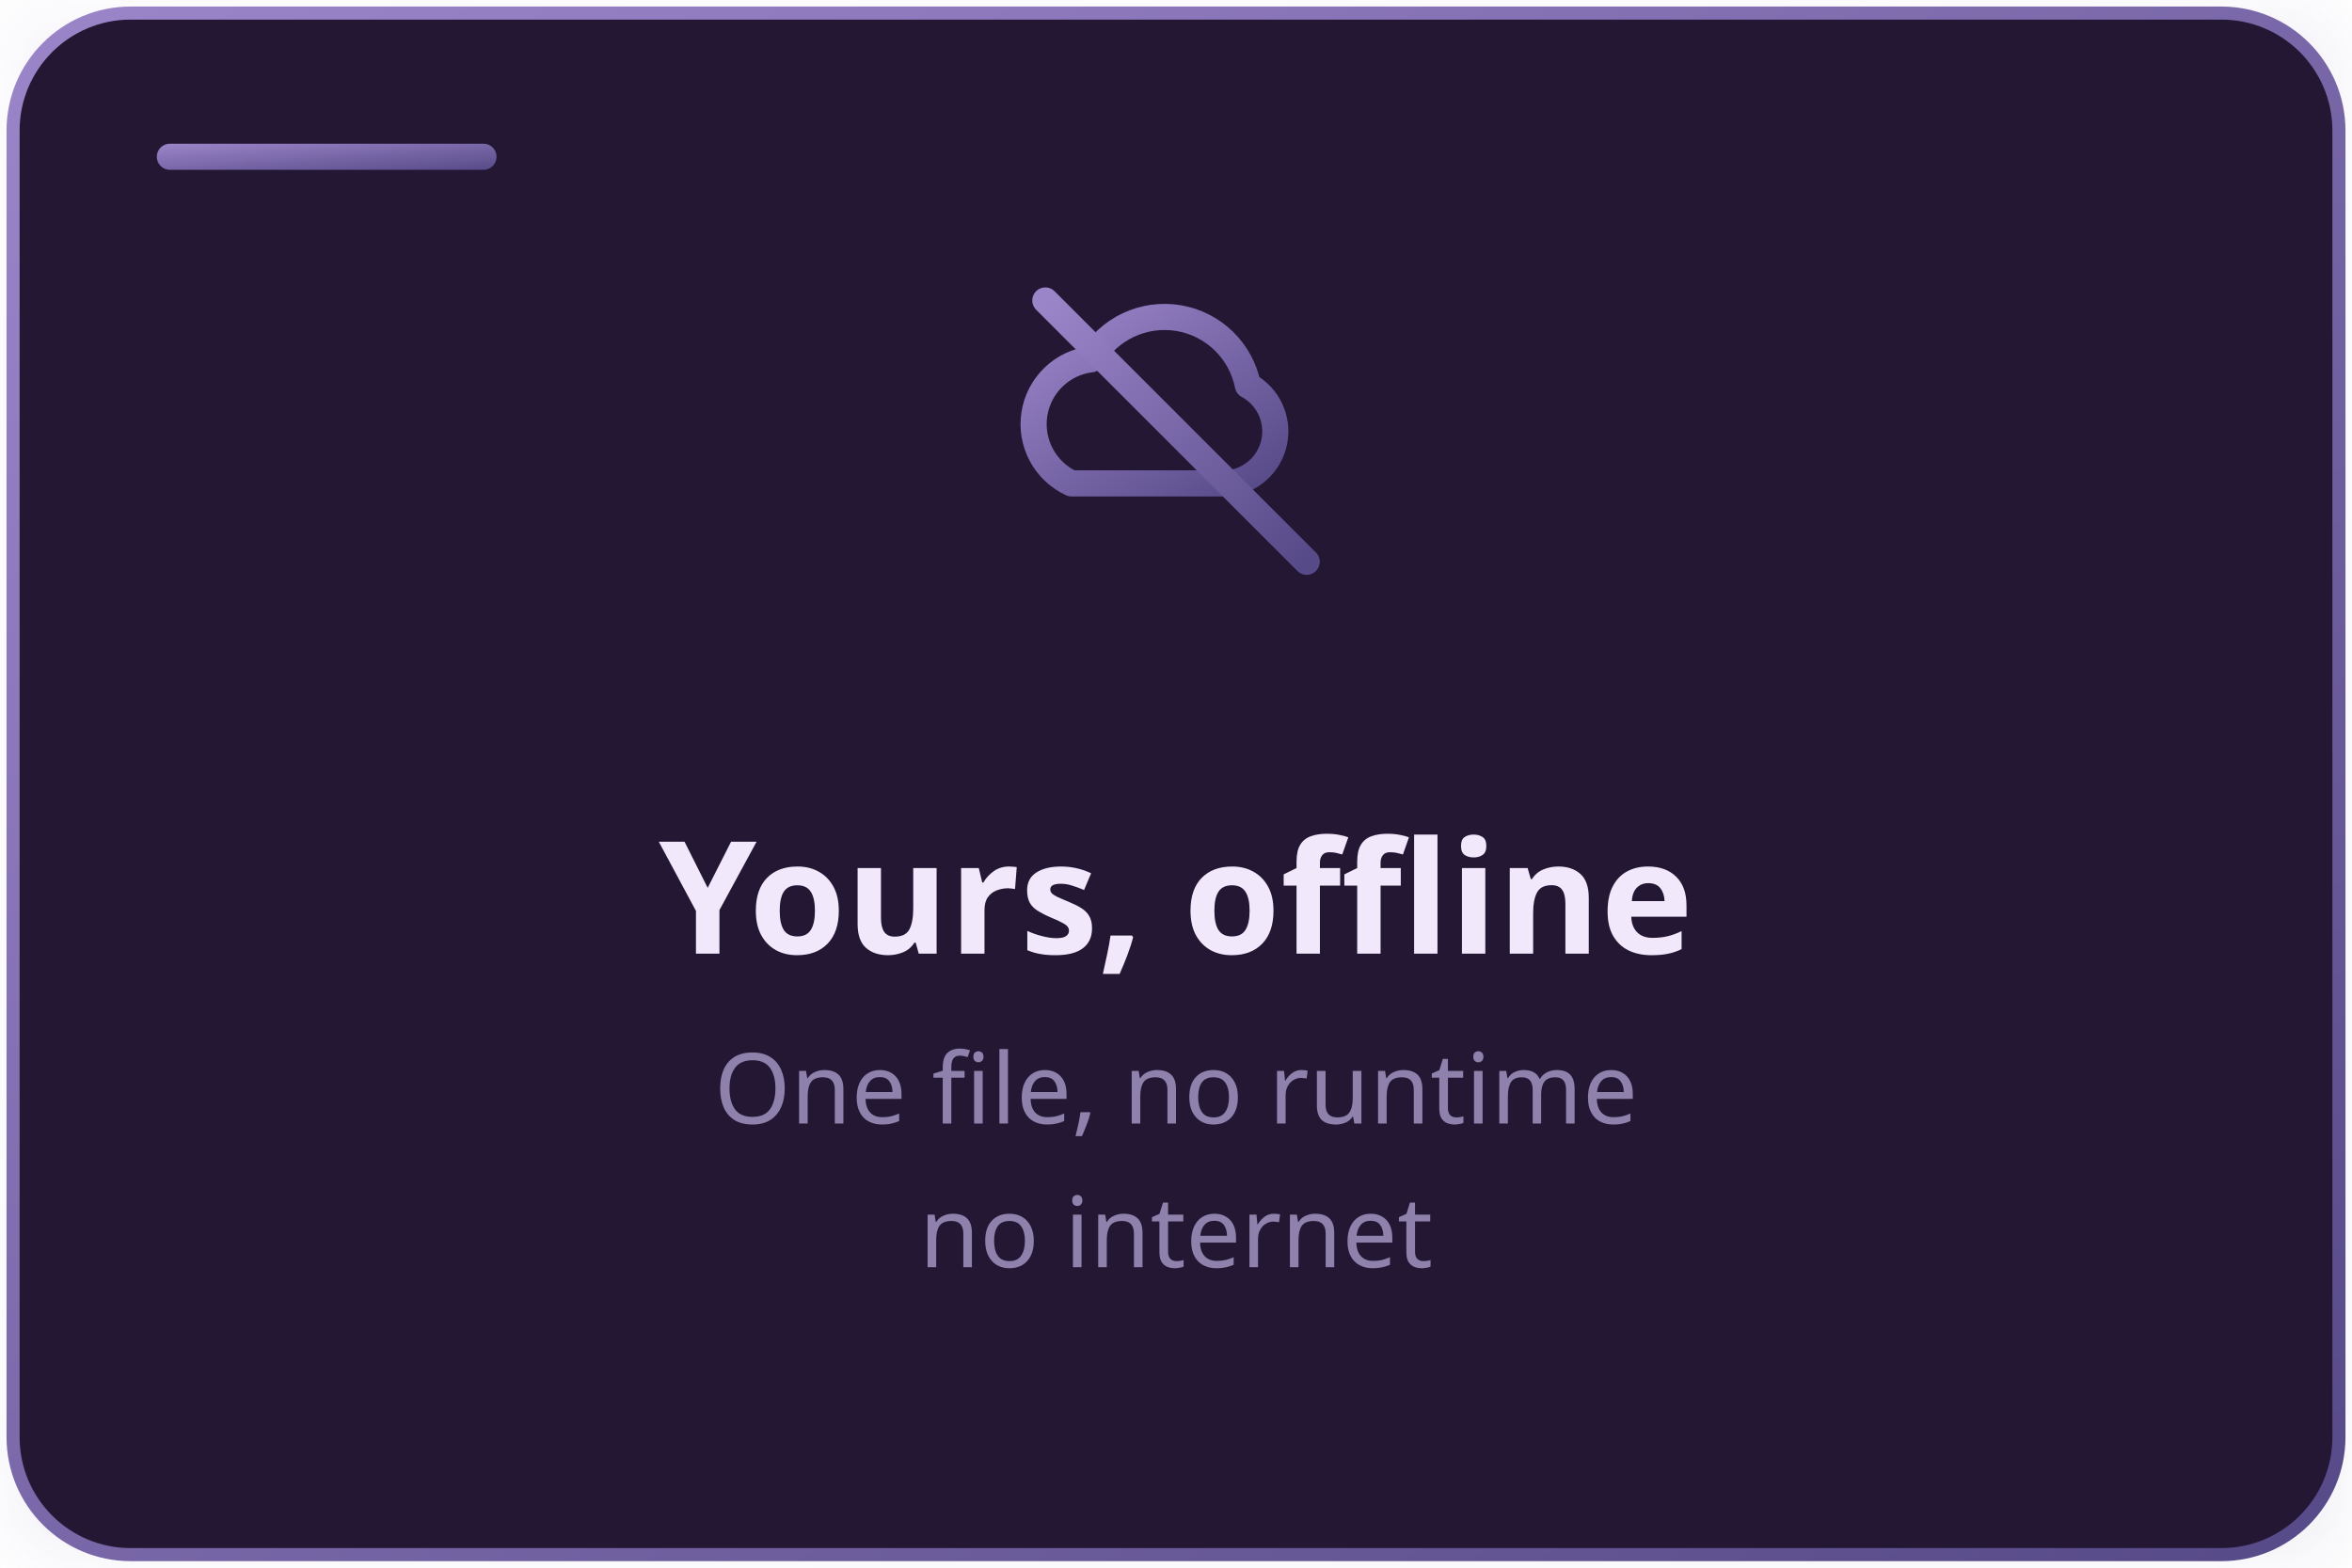
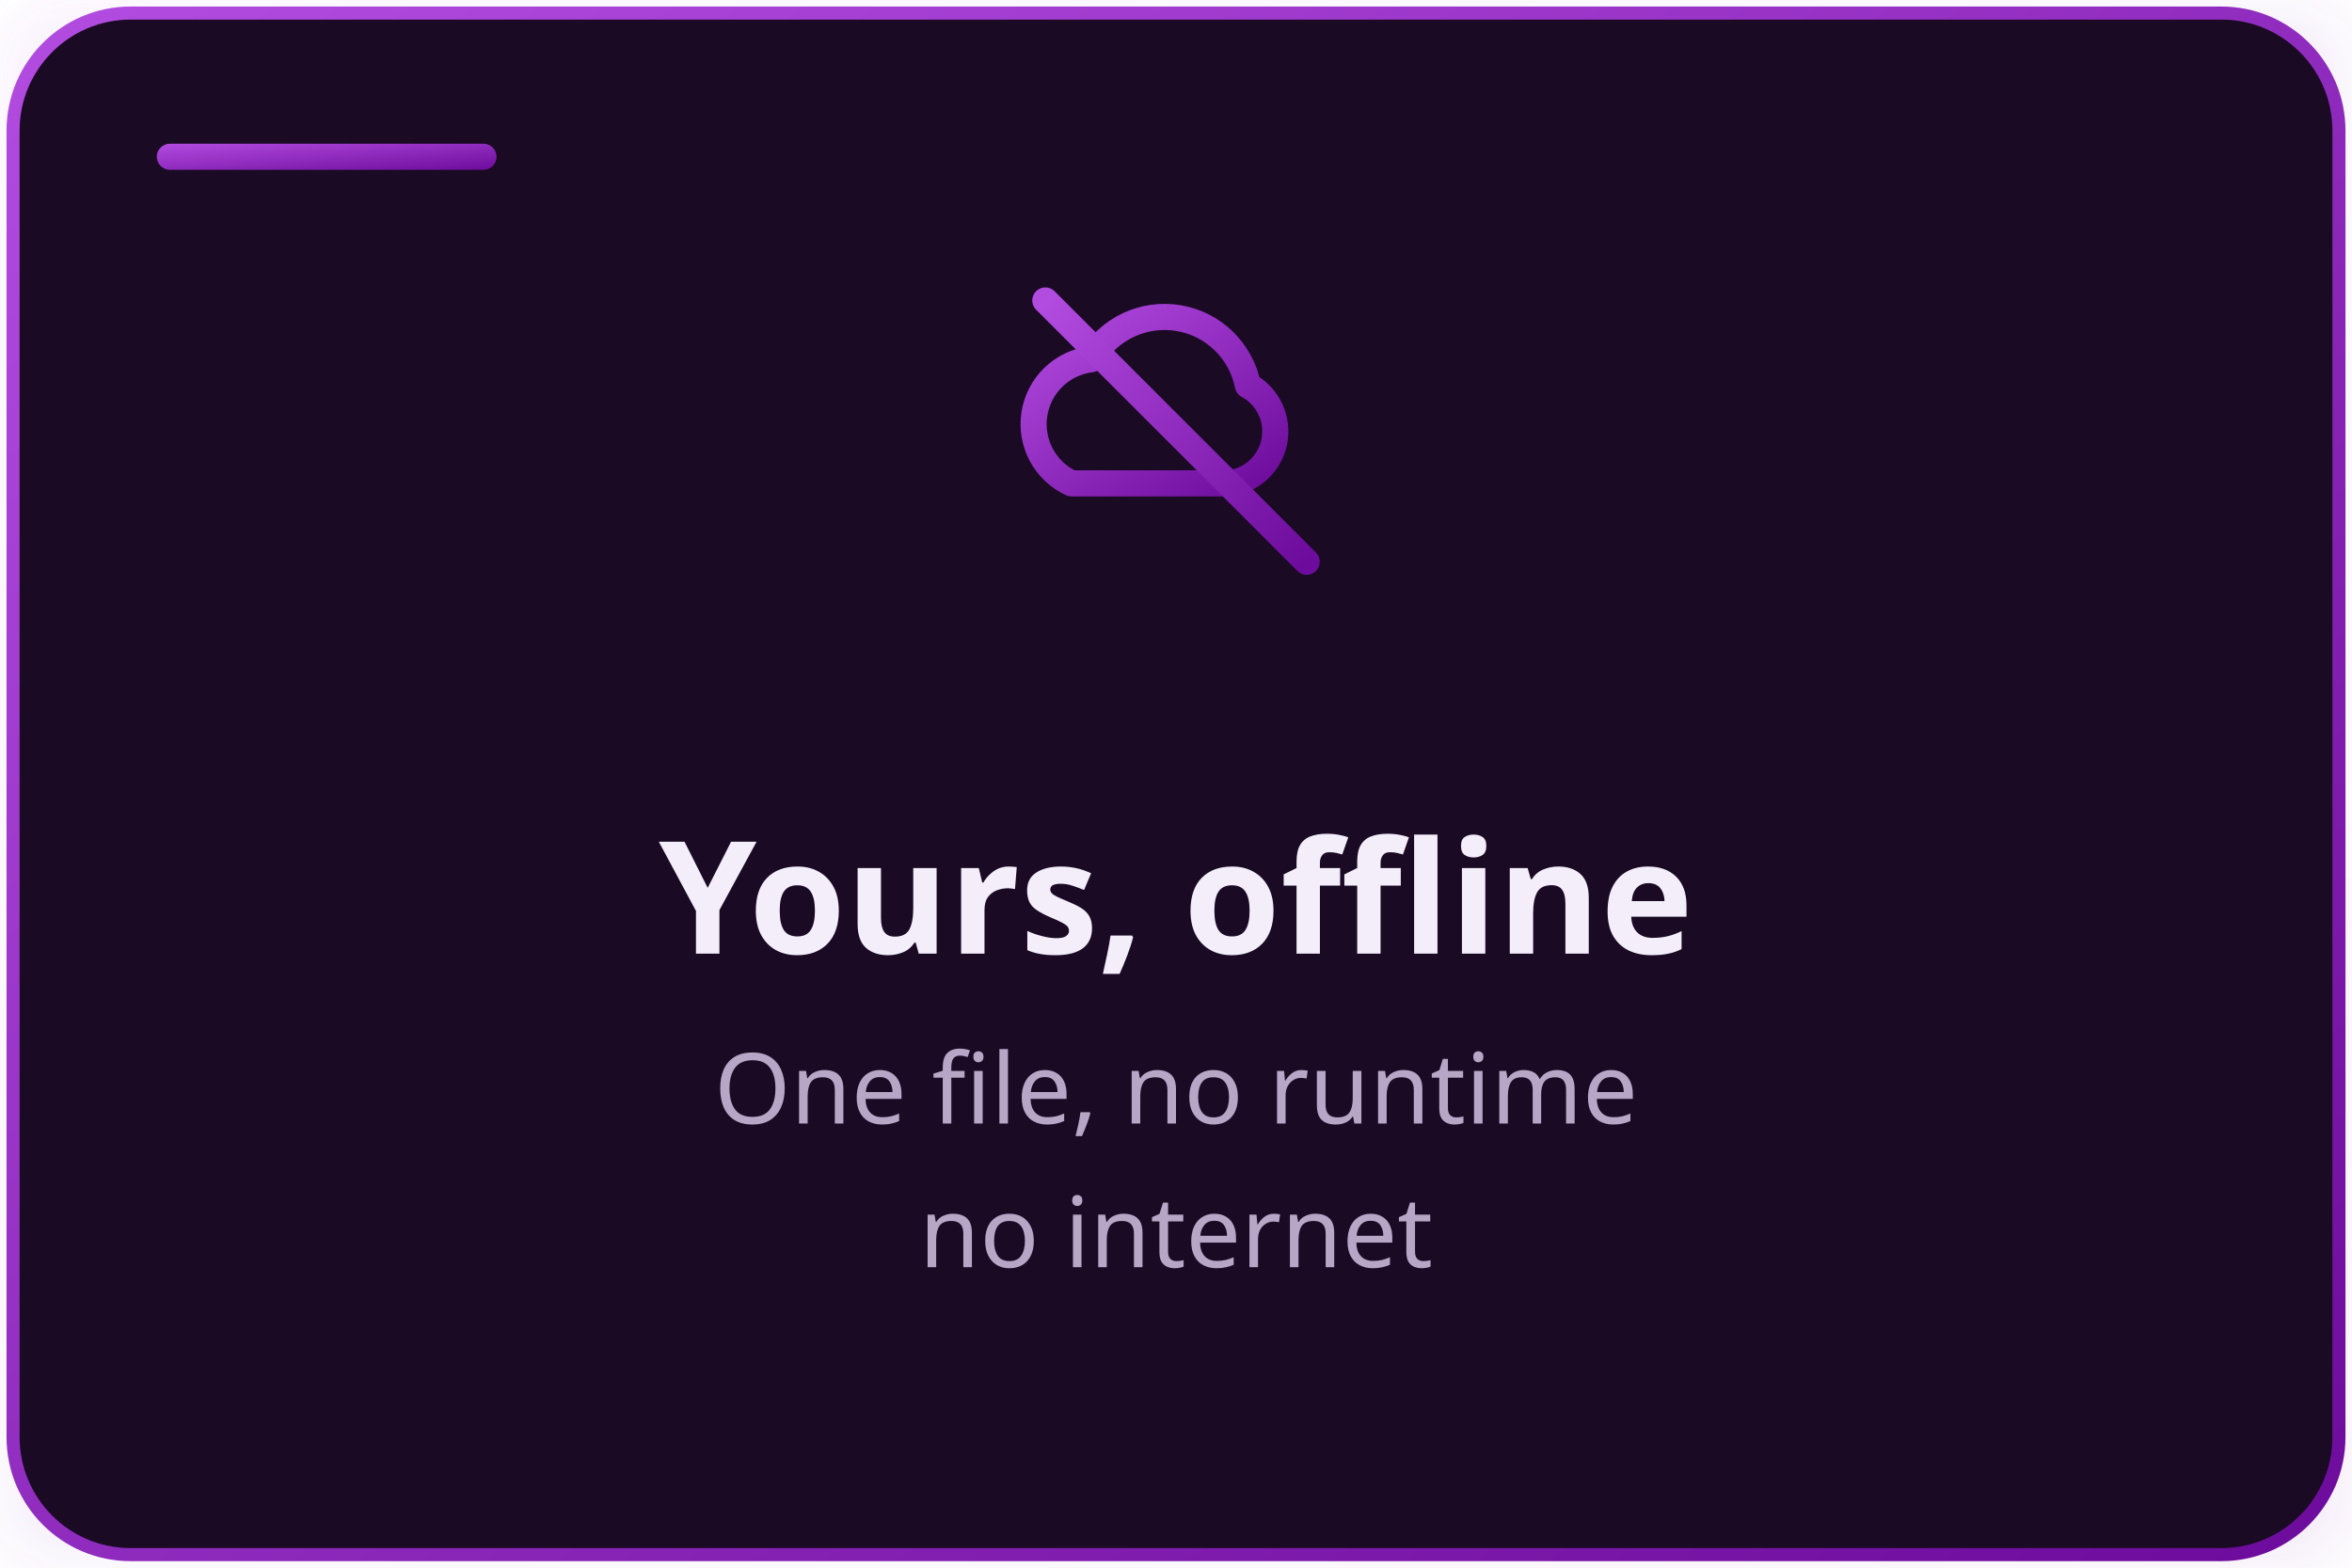
<svg xmlns="http://www.w3.org/2000/svg" viewBox="0 0 360 240" width="360" height="240" role="img" aria-label="Yours, offline">
  <defs>
    <linearGradient id="g" x1="0" y1="0" x2="1" y2="1">
-       <stop offset="0" stop-color="#9B85C9" />
-       <stop offset="1" stop-color="#574A88" />
+       <stop offset="0" stop-color="#B24BE0" />
+       <stop offset="1" stop-color="#6D0C9C" />
    </linearGradient>
    <filter id="glow" x="-40%" y="-40%" width="180%" height="180%">
      <feGaussianBlur stdDeviation="7" />
    </filter>
  </defs>
  <rect x="2" y="2" width="356" height="236" rx="18" fill="none" stroke="url(#g)" stroke-width="2.5" filter="url(#glow)" opacity="0.5">
    <animate attributeName="opacity" values="0.25;0.7;0.25" dur="3.6s" repeatCount="indefinite" />
  </rect>
-   <rect x="2" y="2" width="356" height="236" rx="18" fill="#241734" stroke="url(#g)" stroke-width="2" />
+   <rect x="2" y="2" width="356" height="236" rx="18" fill="#1A0A24" stroke="url(#g)" stroke-width="2" />
  <rect x="24" y="22" width="52" height="4" rx="2" fill="url(#g)" />
  <g transform="translate(180 66)" fill="none" stroke="url(#g)" stroke-width="4" stroke-linecap="round" stroke-linejoin="round">
    <path d="M-16 8 a10 10 0 0 1 3 -19 a13 13 0 0 1 24 4 a8 8 0 0 1 -3 15 Z" />
    <path d="M-20 -20 L20 20" />
  </g>
-   <text x="180" y="146" text-anchor="middle" fill="#F1E8FB" font-family="'Trebuchet MS','Segoe UI',system-ui,sans-serif" font-weight="700" font-size="24">Yours, offline</text>
-   <text x="180" y="172" text-anchor="middle" fill="#8E82AC" font-family="'Trebuchet MS','Segoe UI',system-ui,sans-serif" font-size="15">One file, no runtime</text>
-   <text x="180" y="194" text-anchor="middle" fill="#8E82AC" font-family="'Trebuchet MS','Segoe UI',system-ui,sans-serif" font-size="15">no internet</text>
+   <text x="180" y="146" text-anchor="middle" fill="#F3EEFA" font-family="'Trebuchet MS','Segoe UI',system-ui,sans-serif" font-weight="700" font-size="24">Yours, offline</text>
+   <text x="180" y="172" text-anchor="middle" fill="#B7A6C6" font-family="'Trebuchet MS','Segoe UI',system-ui,sans-serif" font-size="15">One file, no runtime</text>
+   <text x="180" y="194" text-anchor="middle" fill="#B7A6C6" font-family="'Trebuchet MS','Segoe UI',system-ui,sans-serif" font-size="15">no internet</text>
</svg>
